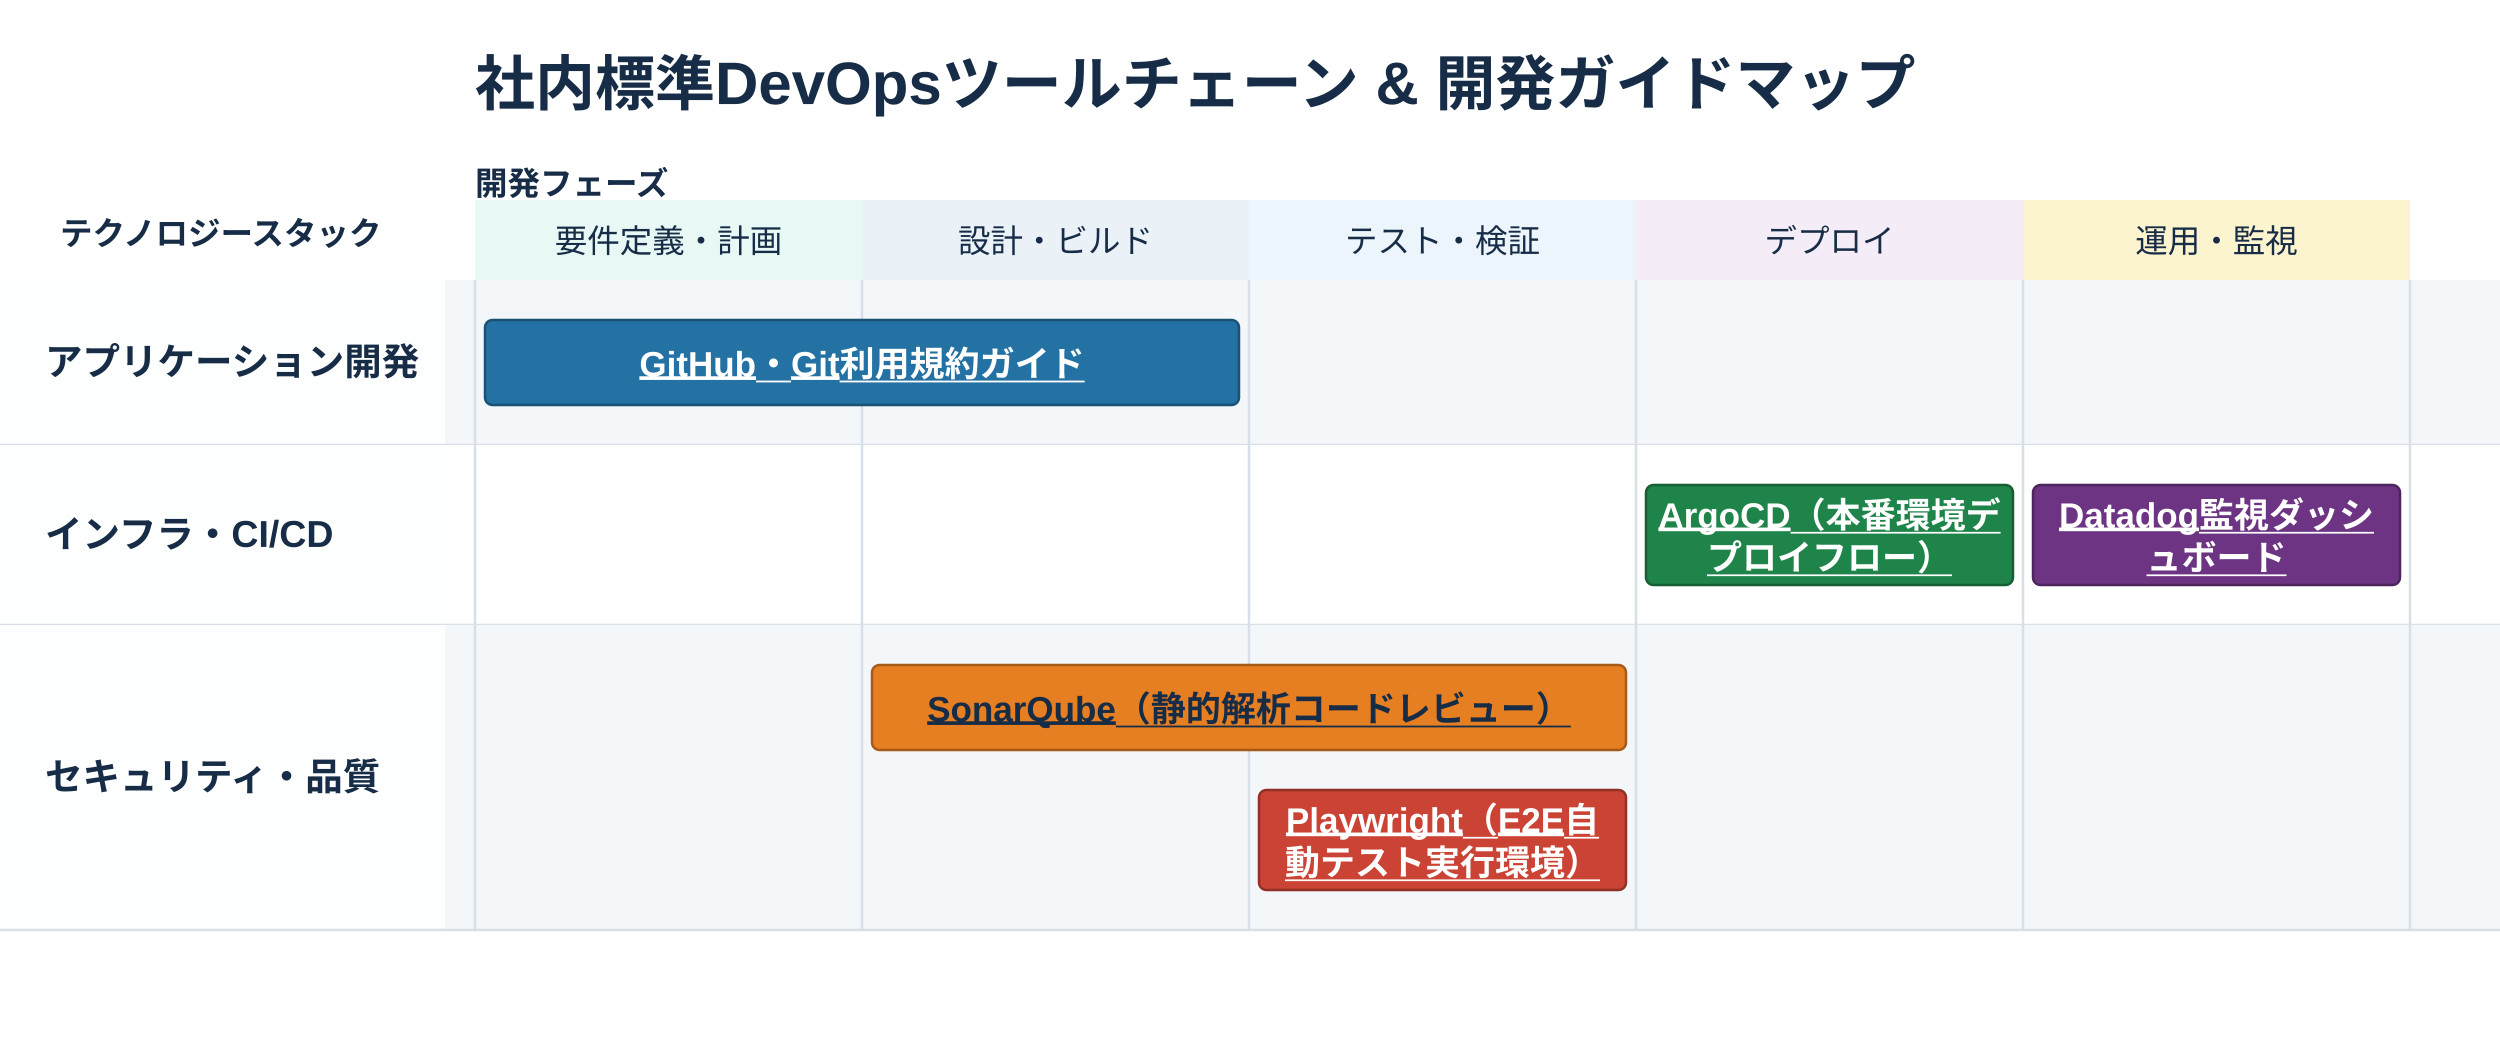
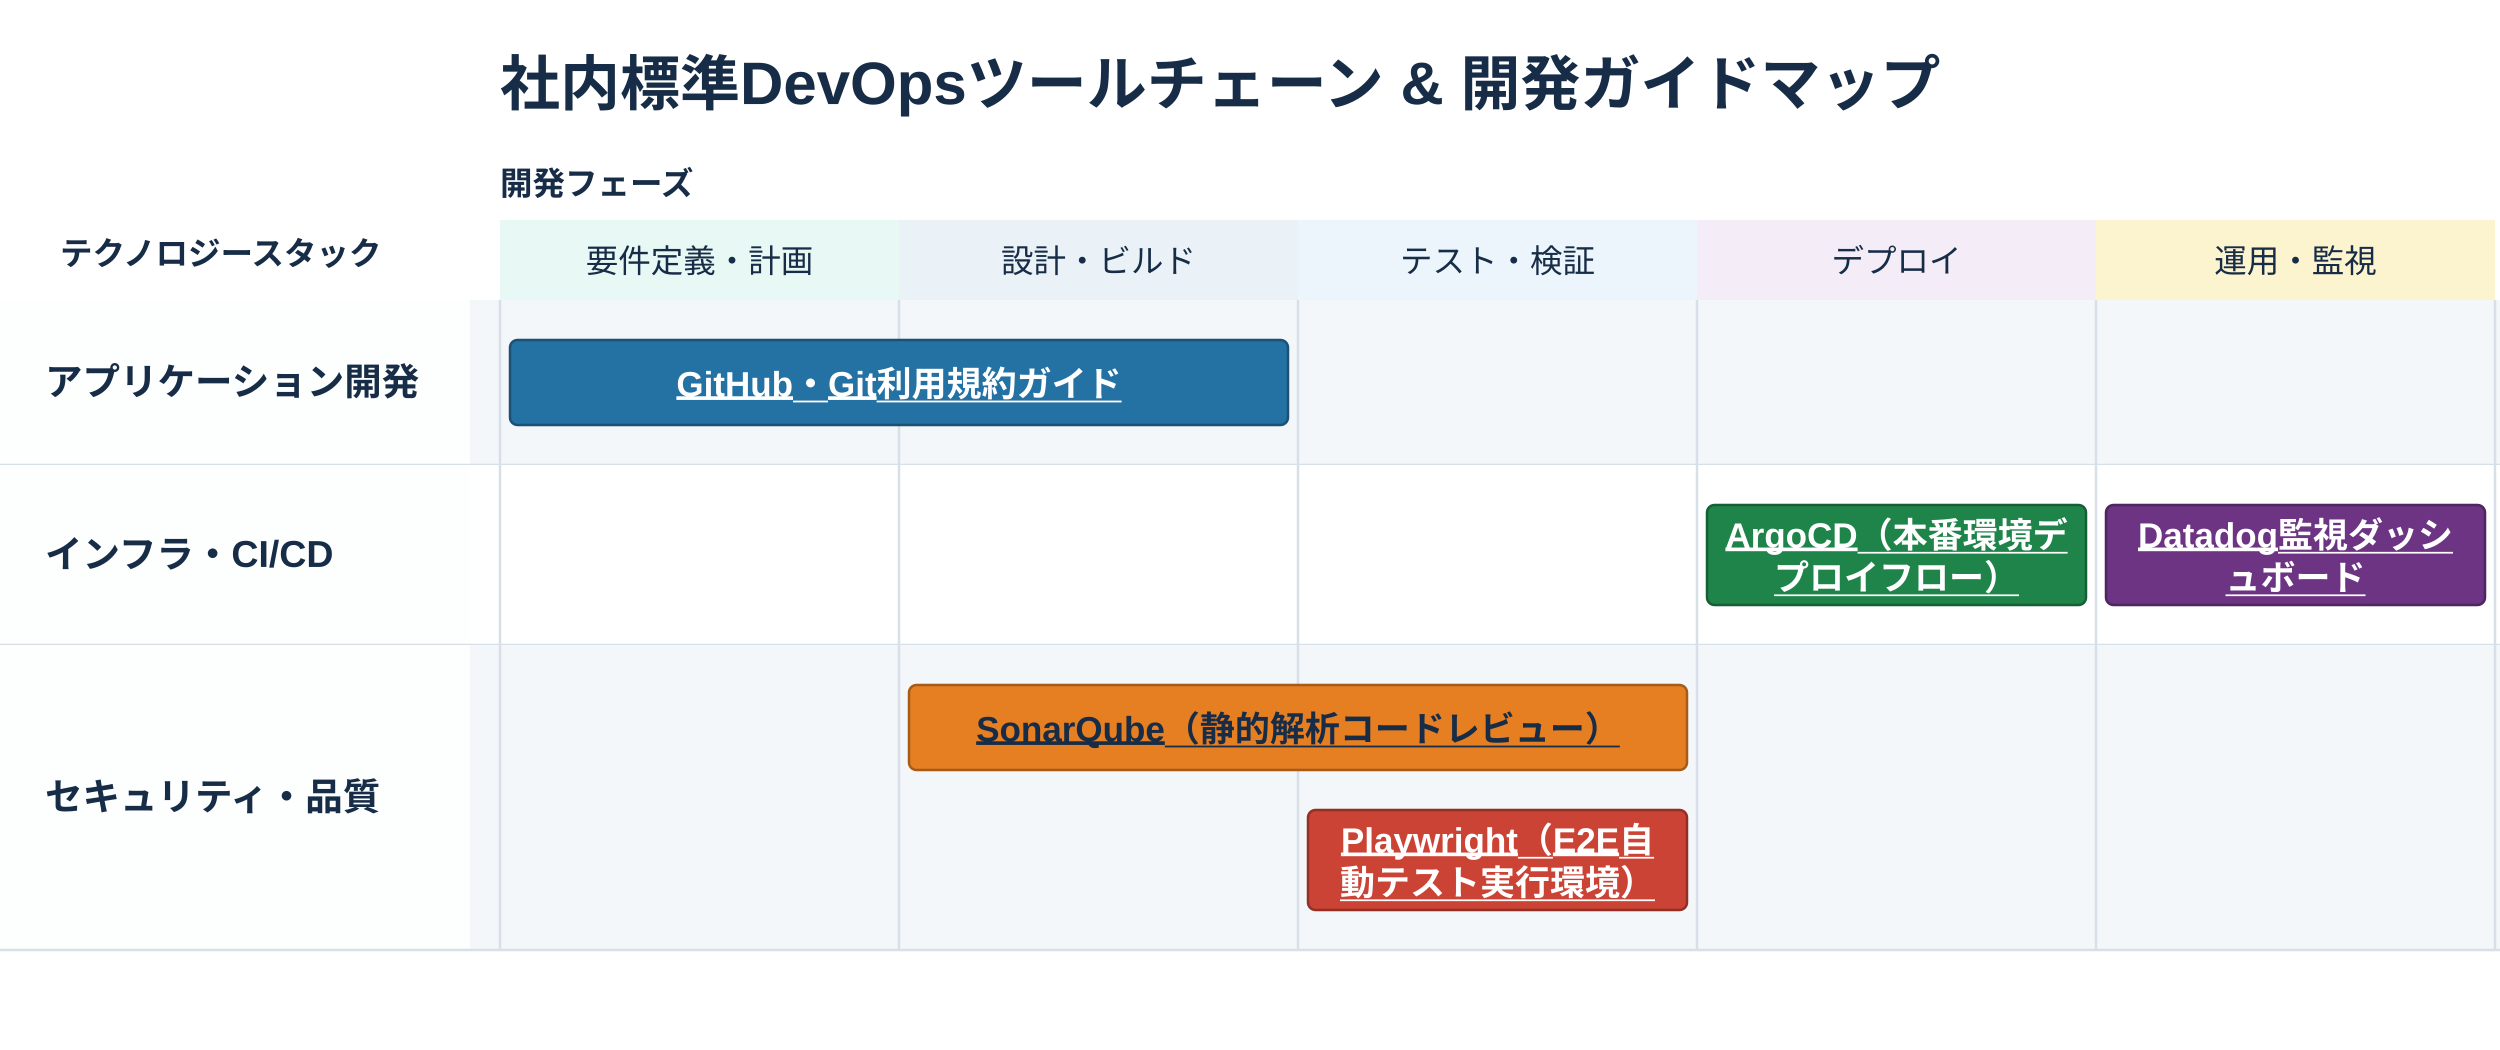
- <svg xmlns="http://www.w3.org/2000/svg" width="1000" height="416" viewBox="0 0 1000 416">
+ <svg xmlns="http://www.w3.org/2000/svg" width="1000" height="420" viewBox="0 0 1000 420">
  <rect width="100%" height="100%" fill="#ffffff" />
  <style>text{font-family:Arial,"Noto Sans JP","Yu Gothic",sans-serif;fill:#172c46}.axis{font-size:13px}.title{font-size:24px;font-weight:700}.lane-label{font-size:15px;font-weight:700}.bar-label{font-size:14px;font-weight:600}.item-link{cursor:pointer}.item-link text{text-decoration:underline}.item-link:hover rect,.item-link:focus-visible rect{fill:#c4def4;stroke:#145c91;stroke-width:2}</style>
-   <text x="190" y="42" class="title">社内標準DevOpsツールチェーン &amp; 開発ガイドマップ</text>
-   <text x="190" y="78" class="axis" font-weight="700">開発フェーズ</text>
-   <text x="24" y="98" class="axis" font-weight="700">テクノロジースタック</text>
-   <rect x="190" y="80" width="154.8" height="32" fill="#e8f8f5" />
-   <text x="267.4" y="101" class="axis" text-anchor="middle" style="fill:#172c46">要件定義・計画</text>
-   <rect x="344.8" y="80" width="154.8" height="32" fill="#eaf2f8" />
-   <text x="422.2" y="101" class="axis" text-anchor="middle" style="fill:#172c46">設計・ビルド</text>
-   <rect x="499.6" y="80" width="154.8" height="32" fill="#ebf5fb" />
-   <text x="577" y="101" class="axis" text-anchor="middle" style="fill:#172c46">テスト・検証</text>
-   <rect x="654.4" y="80" width="154.8" height="32" fill="#f4ecf7" />
-   <text x="731.8" y="101" class="axis" text-anchor="middle" style="fill:#172c46">デプロイ</text>
-   <rect x="809.2" y="80" width="154.8" height="32" fill="#fcf3cf" />
-   <text x="886.6" y="101" class="axis" text-anchor="middle" style="fill:#172c46">運用・監視</text>
-   <rect x="0" y="112" width="1000" height="66" fill="#f4f7fa" />
-   <rect x="0" y="112" width="178" height="66" fill="#fdfefe" />
-   <text x="18" y="150" class="lane-label" style="fill:#172c46">アプリケーション開発</text>
-   <line x1="0" y1="178" x2="1000" y2="178" stroke="#d7e0e8" />
-   <rect x="0" y="178" width="1000" height="72" fill="#ffffff" />
-   <rect x="0" y="178" width="178" height="72" fill="#fdfefe" />
-   <text x="18" y="219" class="lane-label" style="fill:#172c46">インフラ・CI/CD</text>
-   <line x1="0" y1="250" x2="1000" y2="250" stroke="#d7e0e8" />
-   <rect x="0" y="250" width="1000" height="122" fill="#f4f7fa" />
-   <rect x="0" y="250" width="178" height="122" fill="#fdfefe" />
-   <text x="18" y="316" class="lane-label" style="fill:#172c46">セキュリティ・品質</text>
-   <line x1="0" y1="372" x2="1000" y2="372" stroke="#d7e0e8" />
-   <line x1="190" y1="112" x2="190" y2="372" stroke="#d7e0e8" />
-   <line x1="344.8" y1="112" x2="344.8" y2="372" stroke="#d7e0e8" />
-   <line x1="499.6" y1="112" x2="499.6" y2="372" stroke="#d7e0e8" />
-   <line x1="654.4" y1="112" x2="654.4" y2="372" stroke="#d7e0e8" />
-   <line x1="809.2" y1="112" x2="809.2" y2="372" stroke="#d7e0e8" />
-   <line x1="964" y1="112" x2="964" y2="372" stroke="#d7e0e8" />
+   <text x="200" y="42" class="title">社内標準DevOpsツールチェーン &amp; 開発ガイドマップ</text>
+   <text x="200" y="78" class="axis" font-weight="700">開発フェーズ</text>
+   <text x="24" y="106" class="axis" font-weight="700">テクノロジースタック</text>
+   <rect x="200" y="88" width="159.6" height="32" fill="#e8f8f5" />
+   <text x="279.8" y="109" class="axis" text-anchor="middle" style="fill:#172c46">要件定義・計画</text>
+   <rect x="359.6" y="88" width="159.6" height="32" fill="#eaf2f8" />
+   <text x="439.4" y="109" class="axis" text-anchor="middle" style="fill:#172c46">設計・ビルド</text>
+   <rect x="519.2" y="88" width="159.6" height="32" fill="#ebf5fb" />
+   <text x="599" y="109" class="axis" text-anchor="middle" style="fill:#172c46">テスト・検証</text>
+   <rect x="678.8" y="88" width="159.6" height="32" fill="#f4ecf7" />
+   <text x="758.6" y="109" class="axis" text-anchor="middle" style="fill:#172c46">デプロイ</text>
+   <rect x="838.4" y="88" width="159.6" height="32" fill="#fcf3cf" />
+   <text x="918.2" y="109" class="axis" text-anchor="middle" style="fill:#172c46">運用・監視</text>
+   <rect x="0" y="120" width="1000" height="66" fill="#f4f7fa" />
+   <rect x="0" y="120" width="188" height="66" fill="#fdfefe" />
+   <text x="18" y="158" class="lane-label" style="fill:#172c46">アプリケーション開発</text>
+   <line x1="0" y1="186" x2="1000" y2="186" stroke="#d7e0e8" />
+   <rect x="0" y="186" width="1000" height="72" fill="#ffffff" />
+   <rect x="0" y="186" width="188" height="72" fill="#fdfefe" />
+   <text x="18" y="227" class="lane-label" style="fill:#172c46">インフラ・CI/CD</text>
+   <line x1="0" y1="258" x2="1000" y2="258" stroke="#d7e0e8" />
+   <rect x="0" y="258" width="1000" height="122" fill="#f4f7fa" />
+   <rect x="0" y="258" width="188" height="122" fill="#fdfefe" />
+   <text x="18" y="324" class="lane-label" style="fill:#172c46">セキュリティ・品質</text>
+   <line x1="0" y1="380" x2="1000" y2="380" stroke="#d7e0e8" />
+   <line x1="200" y1="120" x2="200" y2="380" stroke="#d7e0e8" />
+   <line x1="359.6" y1="120" x2="359.6" y2="380" stroke="#d7e0e8" />
+   <line x1="519.2" y1="120" x2="519.2" y2="380" stroke="#d7e0e8" />
+   <line x1="678.8" y1="120" x2="678.8" y2="380" stroke="#d7e0e8" />
+   <line x1="838.4" y1="120" x2="838.4" y2="380" stroke="#d7e0e8" />
+   <line x1="998" y1="120" x2="998" y2="380" stroke="#d7e0e8" />
  <g data-item-id="git-guide">
    <a href="https://your-wiki.internal" target="_blank" rel="noopener noreferrer" tabindex="0" aria-label="GitHub・Git利用規約ガイドを開く" class="item-link">
-       <rect x="194" y="128" width="301.6" height="34" rx="3" fill="#2471a3" stroke="#1a5175" />
-       <text x="344.8" y="150.5" class="bar-label" text-anchor="middle" style="fill:#ffffff">GitHub・Git利用規約ガイド</text>
+       <rect x="204" y="136" width="311.2" height="34" rx="3" fill="#2471a3" stroke="#1a5175" />
+       <text x="359.6" y="158.5" class="bar-label" text-anchor="middle" style="fill:#ffffff">GitHub・Git利用規約ガイド</text>
    </a>
  </g>
  <g data-item-id="argo-cd">
    <a href="https://internal.net" target="_blank" rel="noopener noreferrer" tabindex="0" aria-label="ArgoCD（本番環境デプロイフロー）を開く" class="item-link">
-       <rect x="658.4" y="194" width="146.8" height="40" rx="3" fill="#1e8449" stroke="#165f35" />
-       <text x="731.8" y="211" class="bar-label" text-anchor="middle" style="fill:#ffffff">ArgoCD（本番環境デ</text>
-       <text x="731.8" y="228" class="bar-label" text-anchor="middle" style="fill:#ffffff">プロイフロー）</text>
+       <rect x="682.8" y="202" width="151.6" height="40" rx="3" fill="#1e8449" stroke="#165f35" />
+       <text x="758.6" y="219" class="bar-label" text-anchor="middle" style="fill:#ffffff">ArgoCD（本番環境デ</text>
+       <text x="758.6" y="236" class="bar-label" text-anchor="middle" style="fill:#ffffff">プロイフロー）</text>
    </a>
  </g>
  <g data-item-id="datadog-ops">
    <a href="https://internal.net" target="_blank" rel="noopener noreferrer" tabindex="0" aria-label="Datadog監視ダッシュボードを開く" class="item-link">
-       <rect x="813.2" y="194" width="146.8" height="40" rx="3" fill="#6c3483" stroke="#4e255e" />
-       <text x="886.6" y="211" class="bar-label" text-anchor="middle" style="fill:#ffffff">Datadog監視ダッシ</text>
-       <text x="886.6" y="228" class="bar-label" text-anchor="middle" style="fill:#ffffff">ュボード</text>
+       <rect x="842.4" y="202" width="151.6" height="40" rx="3" fill="#6c3483" stroke="#4e255e" />
+       <text x="918.2" y="219" class="bar-label" text-anchor="middle" style="fill:#ffffff">Datadog監視ダッシ</text>
+       <text x="918.2" y="236" class="bar-label" text-anchor="middle" style="fill:#ffffff">ュボード</text>
    </a>
  </g>
  <g data-item-id="sonar-qube">
    <a href="https://internal.net" target="_blank" rel="noopener noreferrer" tabindex="0" aria-label="SonarQube（静的解析コードレビュー）を開く" class="item-link">
-       <rect x="348.8" y="266" width="301.6" height="34" rx="3" fill="#e67e22" stroke="#a65b18" />
-       <text x="499.6" y="288.5" class="bar-label" text-anchor="middle" style="fill:#172c46">SonarQube（静的解析コードレビュー）</text>
+       <rect x="363.6" y="274" width="311.2" height="34" rx="3" fill="#e67e22" stroke="#a65b18" />
+       <text x="519.2" y="296.5" class="bar-label" text-anchor="middle" style="fill:#172c46">SonarQube（静的解析コードレビュー）</text>
    </a>
  </g>
  <g data-item-id="play-wright">
    <a href="https://your-wiki.internal" target="_blank" rel="noopener noreferrer" tabindex="0" aria-label="Playwright（E2E自動テスト実行環境）を開く" class="item-link">
-       <rect x="503.6" y="316" width="146.8" height="40" rx="3" fill="#cb4335" stroke="#923026" />
-       <text x="577" y="333" class="bar-label" text-anchor="middle" style="fill:#ffffff">Playwright（E2E自</text>
-       <text x="577" y="350" class="bar-label" text-anchor="middle" style="fill:#ffffff">動テスト実行環境）</text>
+       <rect x="523.2" y="324" width="151.6" height="40" rx="3" fill="#cb4335" stroke="#923026" />
+       <text x="599" y="341" class="bar-label" text-anchor="middle" style="fill:#ffffff">Playwright（E2E自</text>
+       <text x="599" y="358" class="bar-label" text-anchor="middle" style="fill:#ffffff">動テスト実行環境）</text>
    </a>
  </g>
</svg>
